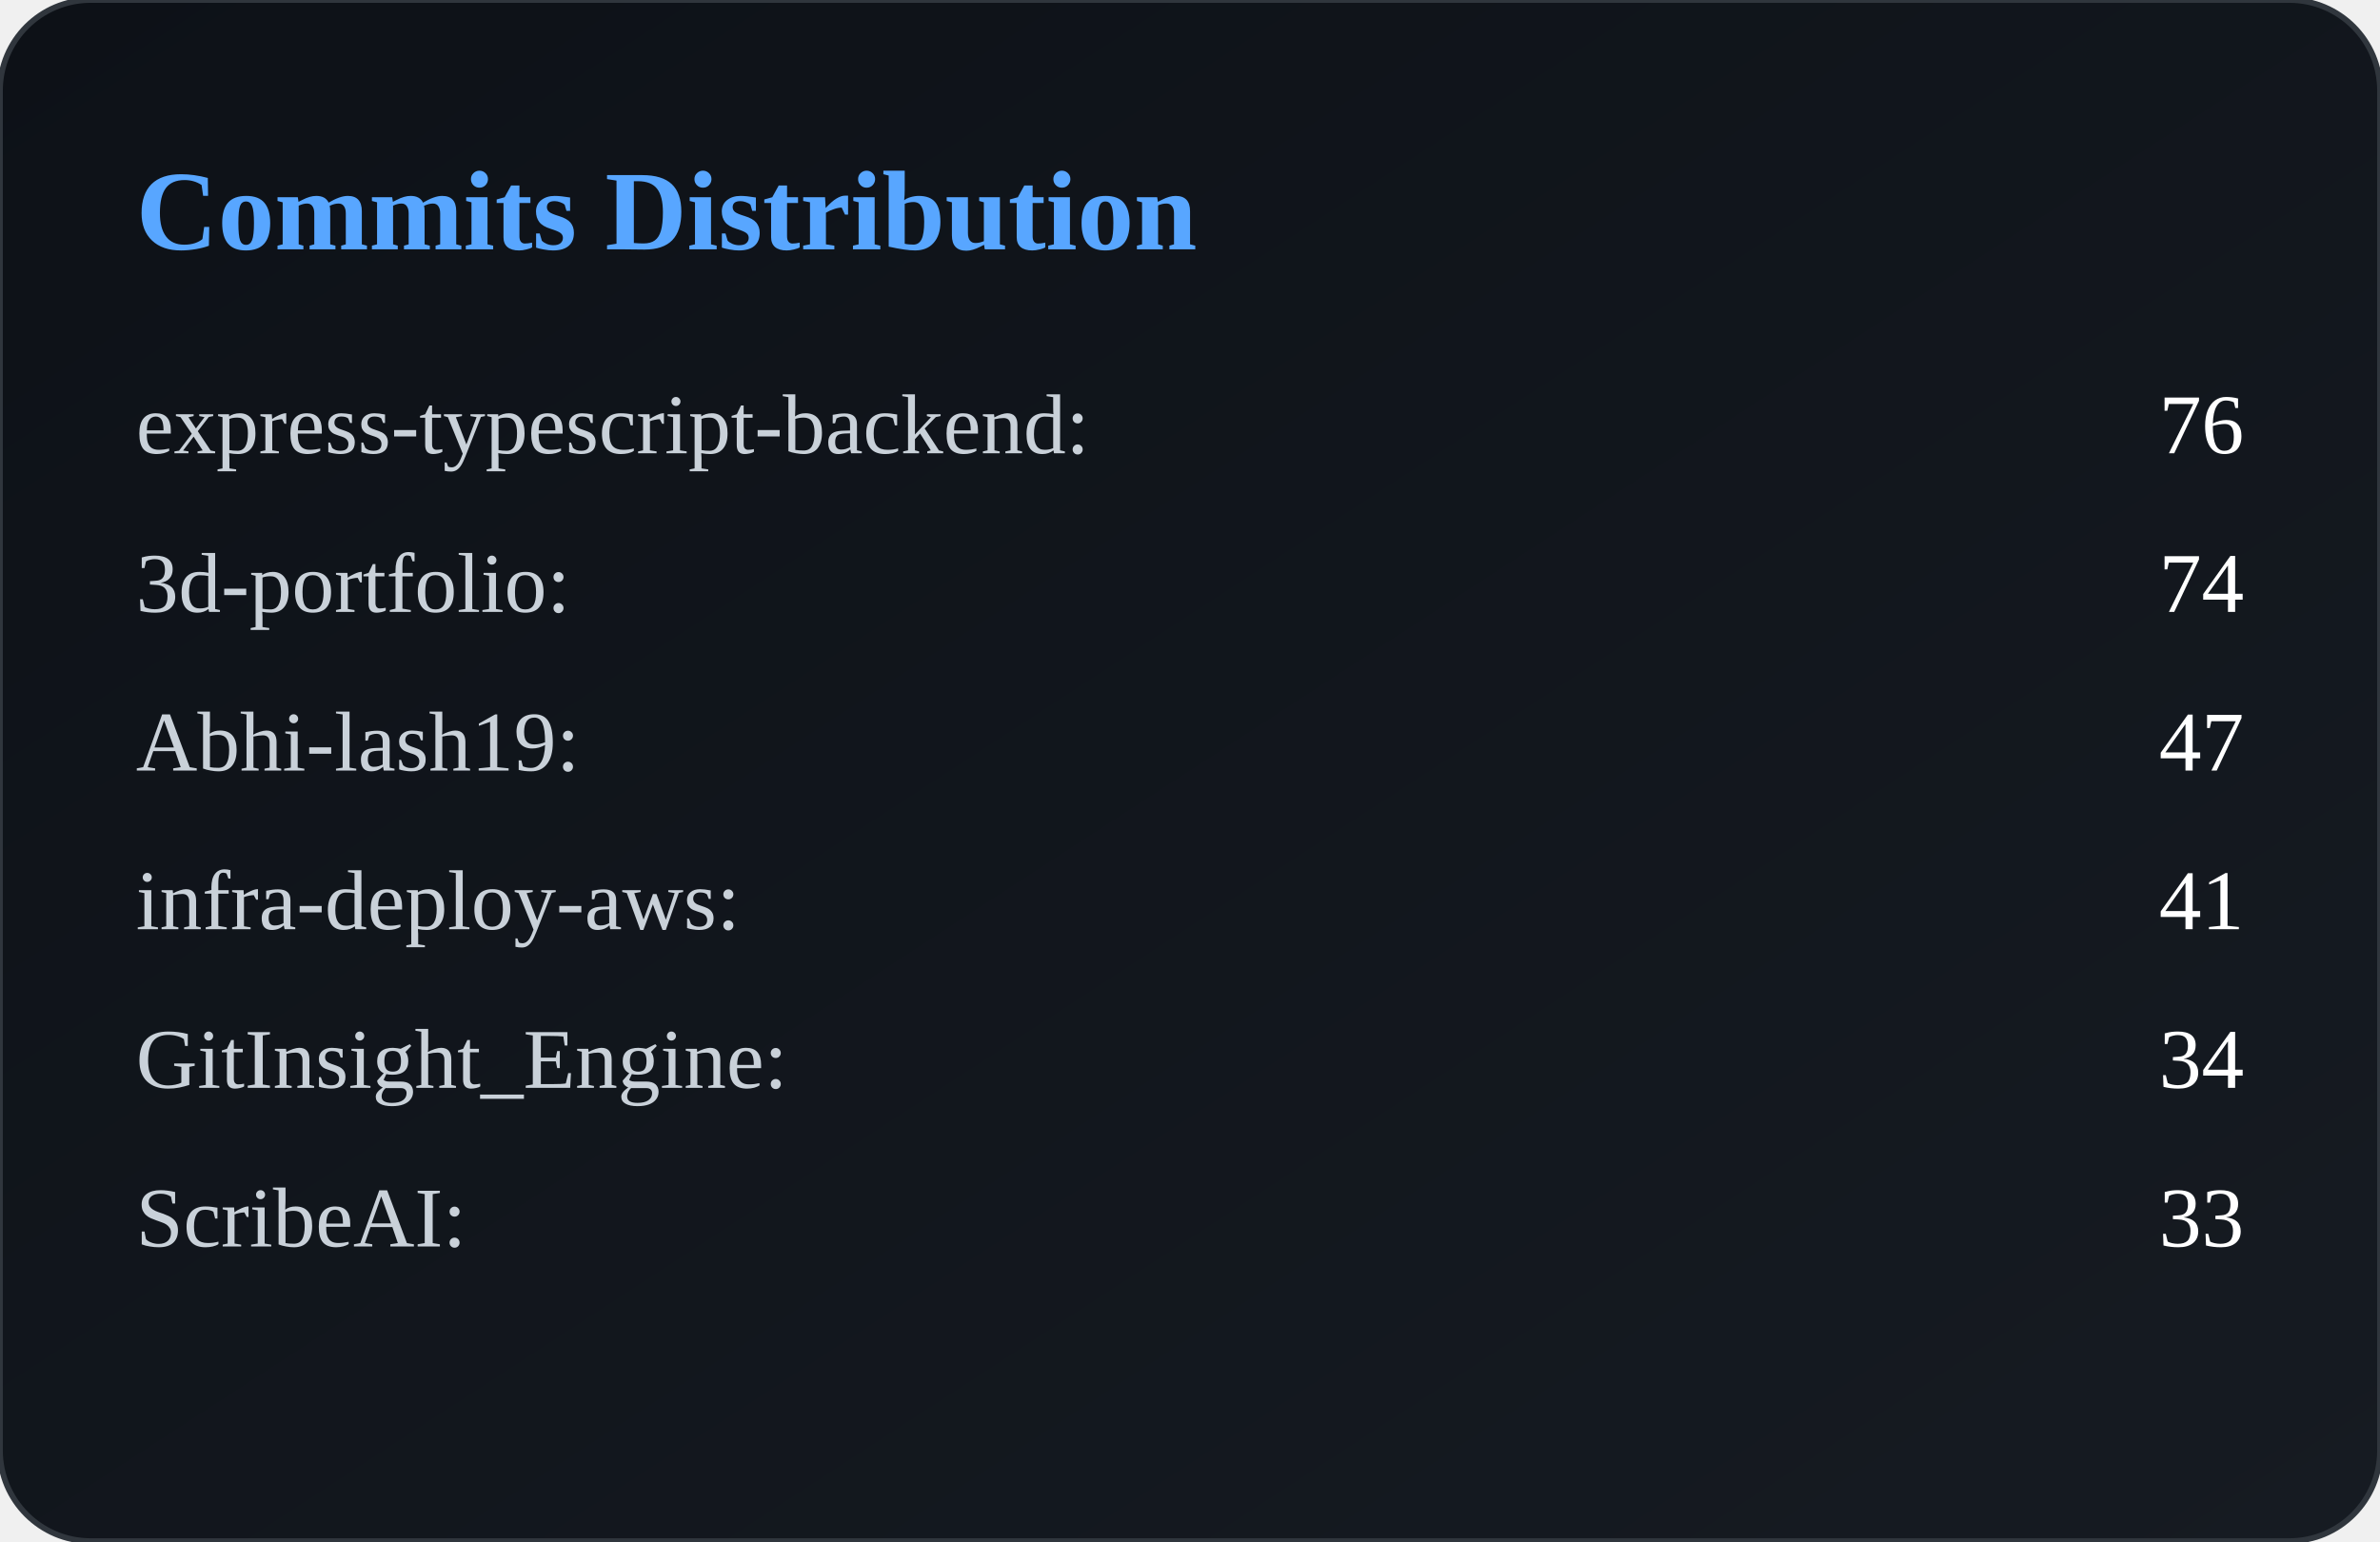
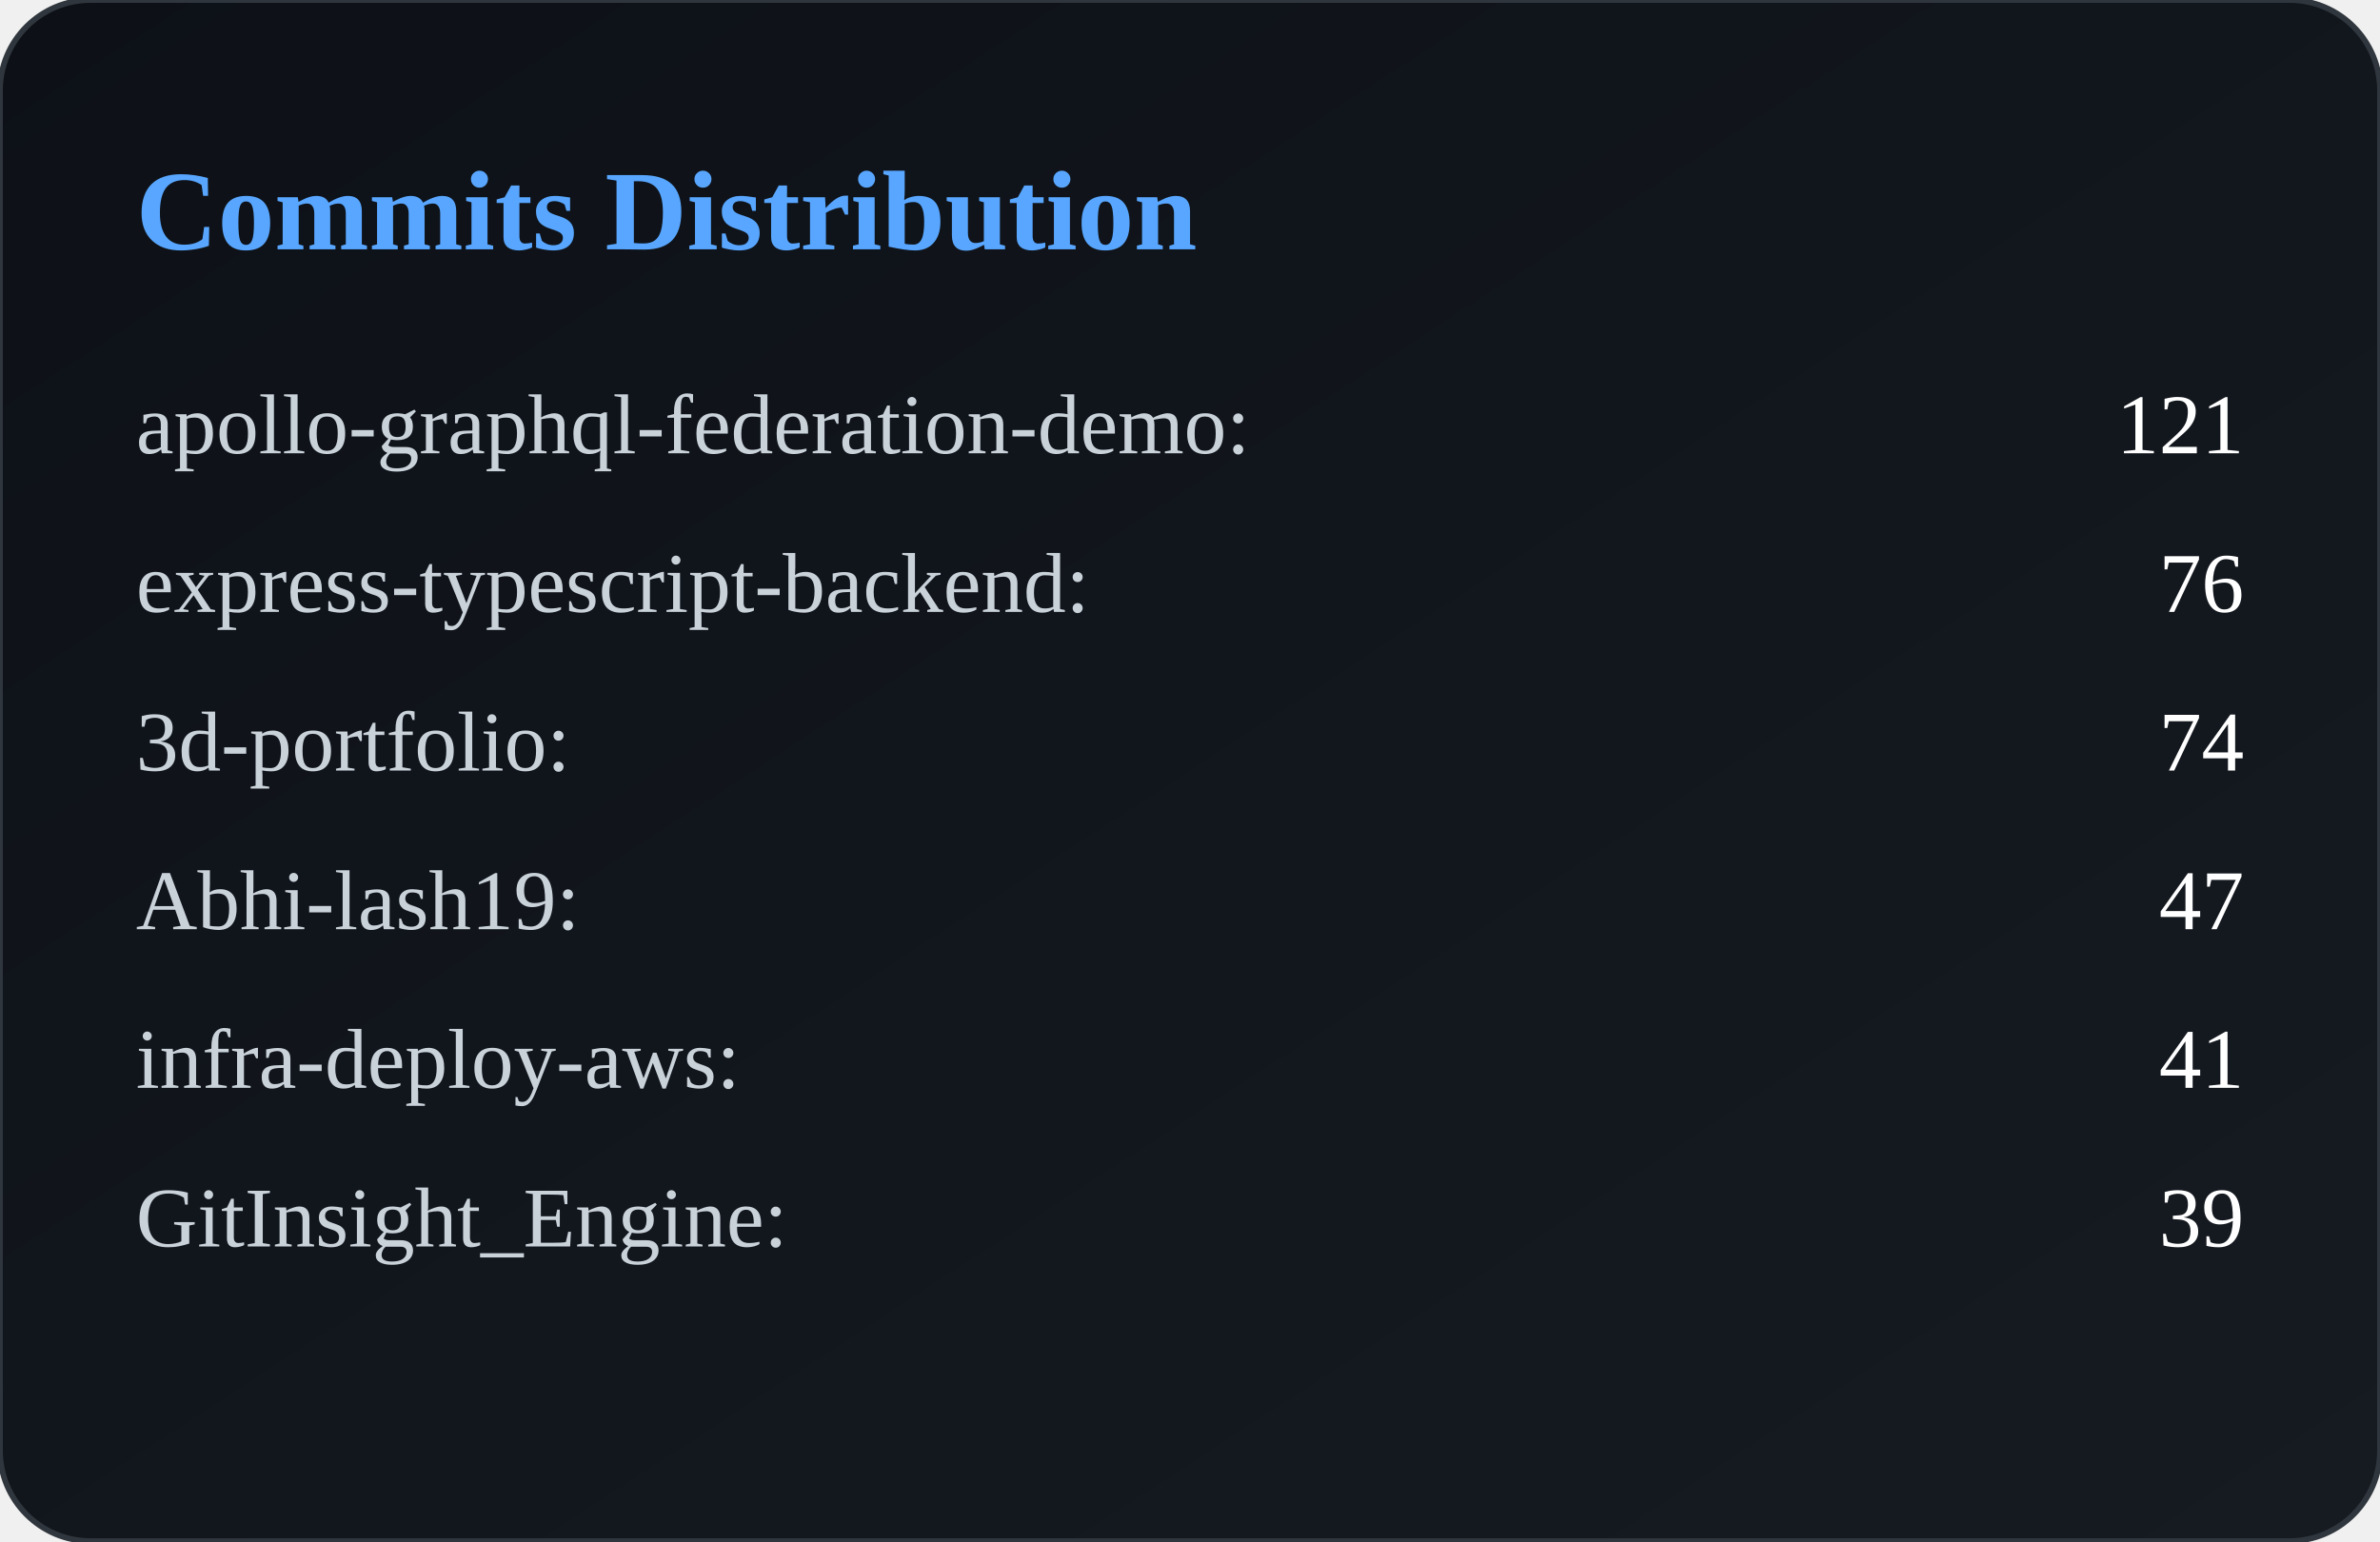
<svg xmlns="http://www.w3.org/2000/svg" width="420" height="272" viewBox="0 0 420 272">
  <defs>
    <linearGradient id="bg" x1="0" y1="0" x2="1" y2="1">
      <stop offset="0%" stop-color="#0d1117" />
      <stop offset="100%" stop-color="#161b22" />
    </linearGradient>
  </defs>
  <rect width="100%" height="100%" rx="16" fill="url(#bg)" stroke="#30363d" />
  <text x="24" y="44" fill="#58a6ff" font-size="20" font-weight="600">
        Commits Distribution
    </text>
  <text x="24" y="80" fill="#c9d1d9" font-size="15">
+             apollo-graphql-federation-demo:
+         </text>
+   <text x="396" y="80" fill="#ffffff" font-size="15" text-anchor="end">
+             121
+         </text>
+   <text x="24" y="108" fill="#c9d1d9" font-size="15">
            express-typescript-backend:
        </text>
-   <text x="396" y="80" fill="#ffffff" font-size="15" text-anchor="end">
+   <text x="396" y="108" fill="#ffffff" font-size="15" text-anchor="end">
            76
        </text>
-   <text x="24" y="108" fill="#c9d1d9" font-size="15">
+   <text x="24" y="136" fill="#c9d1d9" font-size="15">
            3d-portfolio:
        </text>
-   <text x="396" y="108" fill="#ffffff" font-size="15" text-anchor="end">
+   <text x="396" y="136" fill="#ffffff" font-size="15" text-anchor="end">
            74
        </text>
-   <text x="24" y="136" fill="#c9d1d9" font-size="15">
+   <text x="24" y="164" fill="#c9d1d9" font-size="15">
            Abhi-lash19:
        </text>
-   <text x="396" y="136" fill="#ffffff" font-size="15" text-anchor="end">
+   <text x="396" y="164" fill="#ffffff" font-size="15" text-anchor="end">
            47
        </text>
-   <text x="24" y="164" fill="#c9d1d9" font-size="15">
+   <text x="24" y="192" fill="#c9d1d9" font-size="15">
            infra-deploy-aws:
        </text>
-   <text x="396" y="164" fill="#ffffff" font-size="15" text-anchor="end">
+   <text x="396" y="192" fill="#ffffff" font-size="15" text-anchor="end">
            41
        </text>
-   <text x="24" y="192" fill="#c9d1d9" font-size="15">
+   <text x="24" y="220" fill="#c9d1d9" font-size="15">
            GitInsight_Engine:
        </text>
-   <text x="396" y="192" fill="#ffffff" font-size="15" text-anchor="end">
-             34
-         </text>
-   <text x="24" y="220" fill="#c9d1d9" font-size="15">
-             ScribeAI:
-         </text>
  <text x="396" y="220" fill="#ffffff" font-size="15" text-anchor="end">
-             33
+             39
        </text>
</svg>
